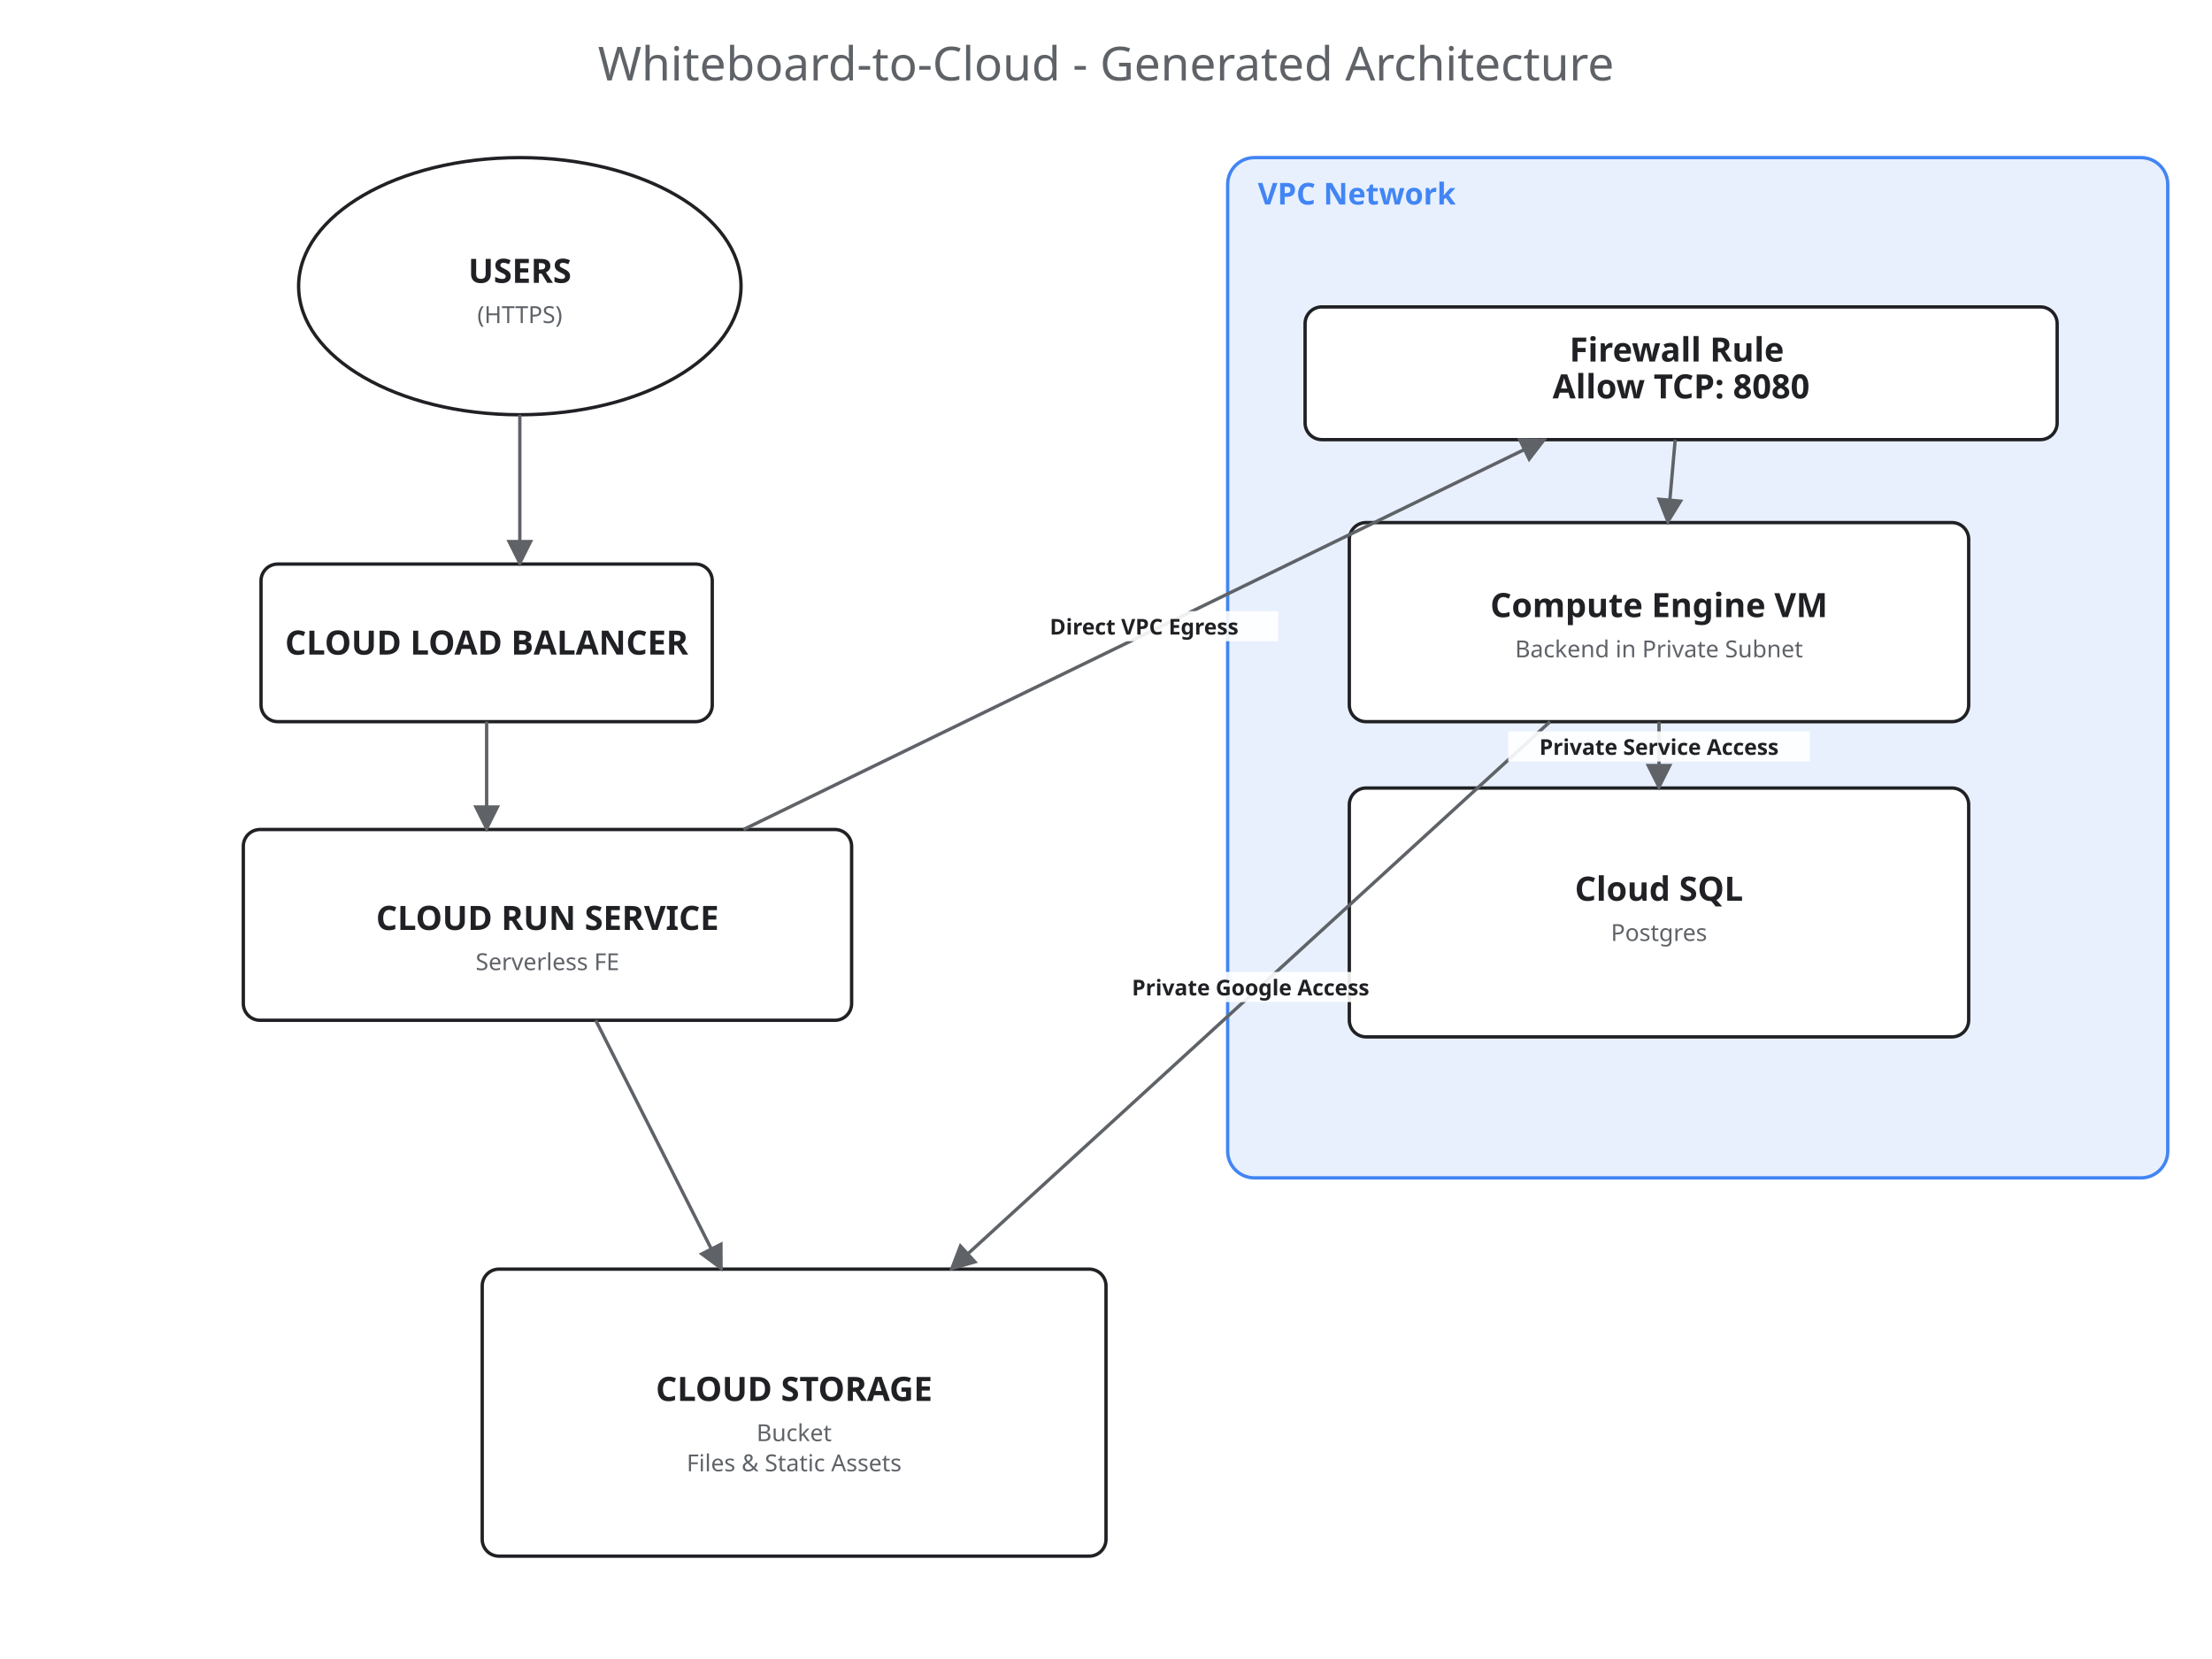
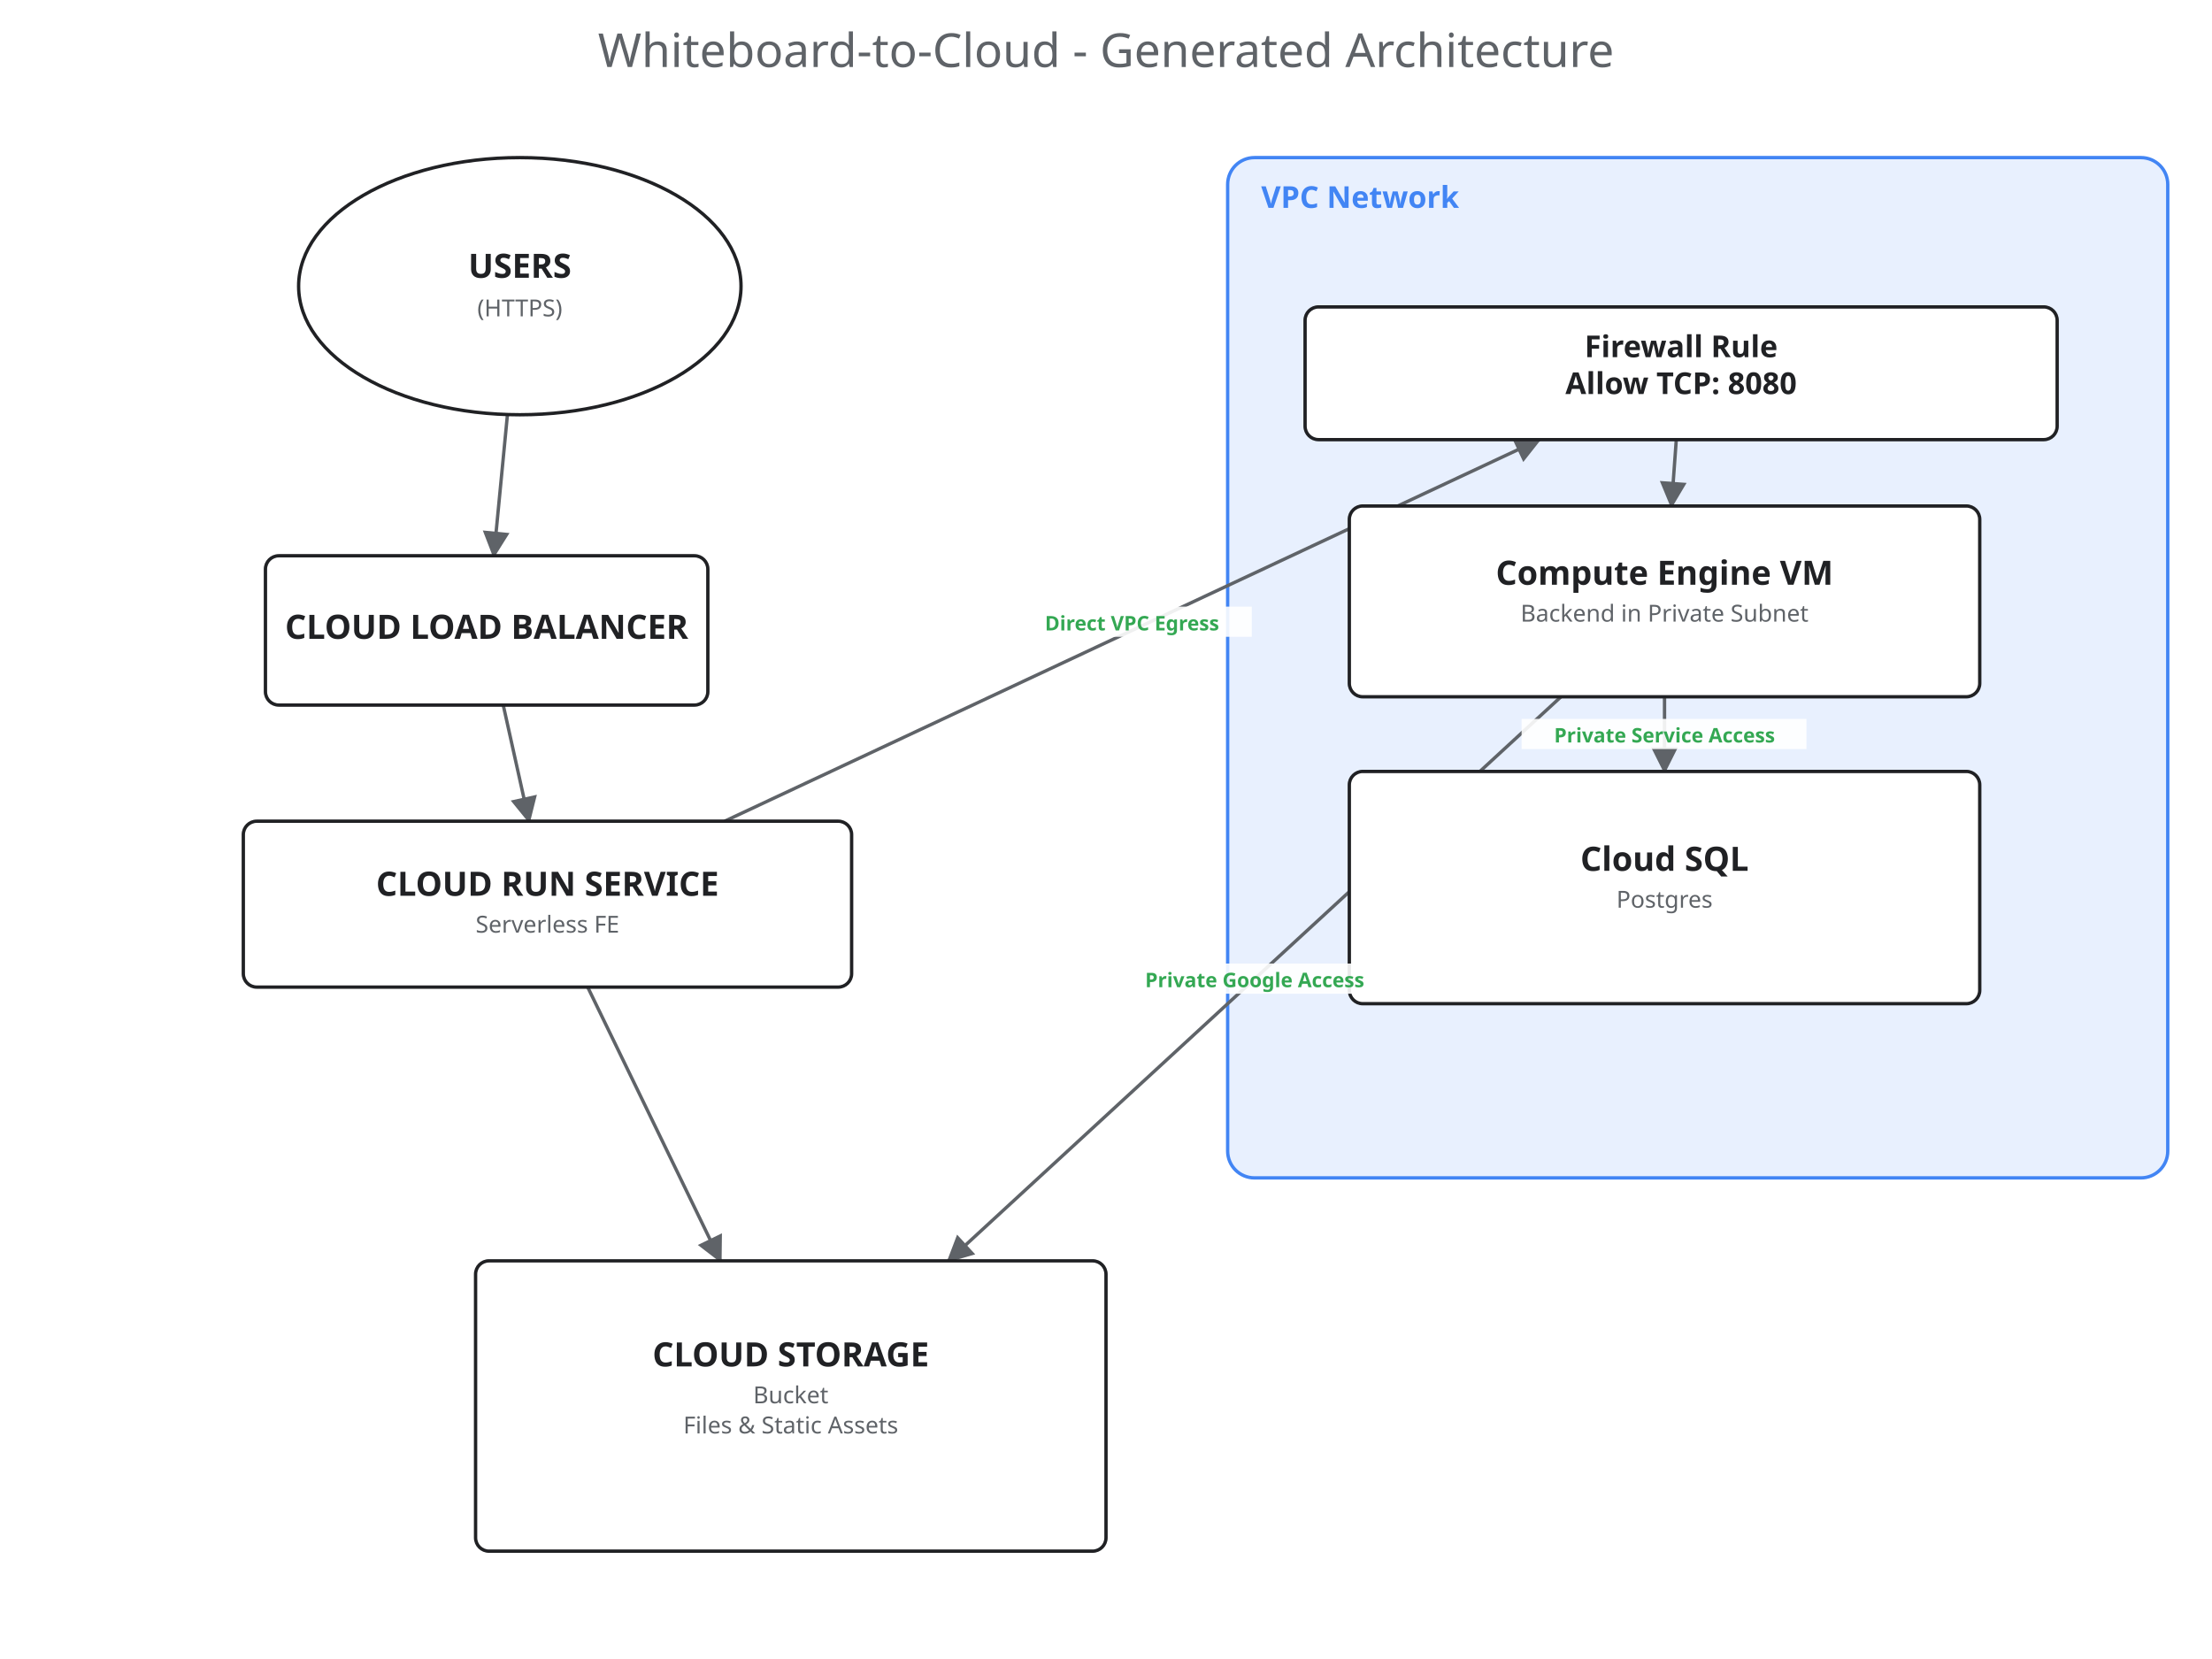
- <svg xmlns="http://www.w3.org/2000/svg" width="1320" height="990" viewBox="0 0 1320 990">
+ <svg xmlns="http://www.w3.org/2000/svg" viewBox="0 0 1320 990" width="1320" height="990">
  <rect x="0" y="0" width="1320" height="990" fill="#FFFFFF" />
-   <text x="660" y="48" text-anchor="middle" font-family="sans-serif" font-size="28" fill="#5F6368">Whiteboard-to-Cloud - Generated Architecture</text>
  <defs>
    <marker id="arrow" viewBox="0 0 10 10" refX="9" refY="5" markerWidth="8" markerHeight="8" orient="auto-start-reverse">
      <path d="M 0 0 L 10 5 L 0 10 z" fill="#5F6368" />
    </marker>
+     <style>
+   text { font-family: sans-serif; }
+ </style>
  </defs>
+   <text x="660" y="40" text-anchor="middle" font-size="28" fill="#5F6368" font-family="sans-serif">Whiteboard-to-Cloud - Generated Architecture</text>
  <rect x="732.6" y="94.05" width="561" height="608.85" rx="16" ry="16" fill="#E8F0FE" stroke="#4285F4" stroke-width="2" />
-   <text x="750.6" y="122.05" font-family="sans-serif" font-size="18" font-weight="600" fill="#4285F4">VPC Network</text>
-   <rect x="155.76" y="336.6" width="269.28" height="94.05" rx="10" ry="10" fill="#FFFFFF" stroke="#202124" stroke-width="2" />
-   <rect x="145.2" y="495" width="363" height="113.85" rx="10" ry="10" fill="#FFFFFF" stroke="#202124" stroke-width="2" />
-   <rect x="287.76" y="757.35" width="372.24" height="171.27" rx="10" ry="10" fill="#FFFFFF" stroke="#202124" stroke-width="2" />
-   <rect x="778.8" y="183.15" width="448.8" height="79.2" rx="10" ry="10" fill="#FFFFFF" stroke="#202124" stroke-width="2" />
-   <rect x="805.2" y="311.85" width="369.6" height="118.8" rx="10" ry="10" fill="#FFFFFF" stroke="#202124" stroke-width="2" />
-   <rect x="805.2" y="470.25" width="369.6" height="148.5" rx="10" ry="10" fill="#FFFFFF" stroke="#202124" stroke-width="2" />
+   <text x="752.6" y="124.05" font-size="18" font-weight="600" fill="#4285F4">VPC Network</text>
+   <line x1="302.81" y1="247.5" x2="294.69" y2="331.65" stroke="#5F6368" stroke-width="2" marker-end="url(#arrow)" />
+   <line x1="300.3" y1="420.75" x2="315.7" y2="490.05" stroke="#5F6368" stroke-width="2" marker-end="url(#arrow)" />
+   <line x1="432.41" y1="490.05" x2="918.64" y2="262.35" stroke="#5F6368" stroke-width="2" marker-end="url(#arrow)" />
+   <line x1="1000.32" y1="262.35" x2="997.44" y2="301.95" stroke="#5F6368" stroke-width="2" marker-end="url(#arrow)" />
+   <line x1="993.3" y1="415.8" x2="993.3" y2="460.35" stroke="#5F6368" stroke-width="2" marker-end="url(#arrow)" />
+   <line x1="350.7" y1="589.05" x2="429.9" y2="752.4" stroke="#5F6368" stroke-width="2" marker-end="url(#arrow)" />
+   <line x1="931.51" y1="415.8" x2="565.96" y2="752.4" stroke="#5F6368" stroke-width="2" marker-end="url(#arrow)" />
  <ellipse cx="310.2" cy="170.775" rx="132" ry="76.725" fill="#FFFFFF" stroke="#202124" stroke-width="2" />
-   <line x1="310.2" y1="247.5" x2="310.2" y2="336.6" stroke="#5F6368" stroke-width="2" marker-end="url(#arrow)" />
-   <line x1="290.4" y1="430.65" x2="290.4" y2="495" stroke="#5F6368" stroke-width="2" marker-end="url(#arrow)" />
-   <line x1="355.49" y1="608.85" x2="430.56" y2="757.35" stroke="#5F6368" stroke-width="2" marker-end="url(#arrow)" />
-   <line x1="443.7" y1="495" x2="921.8" y2="262.35" stroke="#5F6368" stroke-width="2" marker-end="url(#arrow)" />
-   <line x1="999.68" y1="262.35" x2="995.28" y2="311.85" stroke="#5F6368" stroke-width="2" marker-end="url(#arrow)" />
-   <line x1="990" y1="430.65" x2="990" y2="470.25" stroke="#5F6368" stroke-width="2" marker-end="url(#arrow)" />
-   <line x1="925" y1="430.65" x2="567.56" y2="757.35" stroke="#5F6368" stroke-width="2" marker-end="url(#arrow)" />
-   <rect x="602.75" y="364.675" width="160" height="18" fill="white" opacity="0.9" />
-   <text x="682.75" y="378.675" text-anchor="middle" font-family="sans-serif" font-size="13" font-weight="600" fill="#202124">Direct VPC Egress</text>
-   <rect x="900" y="436.45" width="180" height="18" fill="white" opacity="0.9" />
-   <text x="990" y="450.45" text-anchor="middle" font-family="sans-serif" font-size="13" font-weight="600" fill="#202124">Private Service Access</text>
-   <rect x="656.28" y="580" width="180" height="18" fill="white" opacity="0.9" />
-   <text x="746.28" y="594" text-anchor="middle" font-family="sans-serif" font-size="13" font-weight="600" fill="#202124">Private Google Access</text>
-   <text x="310.2" y="168.775" text-anchor="middle" font-family="sans-serif" font-size="20" font-weight="600" fill="#202124">USERS</text>
-   <text x="310.2" y="192.775" text-anchor="middle" font-family="sans-serif" font-size="14" fill="#5F6368">(HTTPS)</text>
-   <text x="290.4" y="390.625" text-anchor="middle" font-family="sans-serif" font-size="20" font-weight="600" fill="#202124">CLOUD LOAD BALANCER</text>
-   <text x="326.7" y="554.925" text-anchor="middle" font-family="sans-serif" font-size="20" font-weight="600" fill="#202124">CLOUD RUN SERVICE</text>
-   <text x="326.7" y="578.925" text-anchor="middle" font-family="sans-serif" font-size="14" fill="#5F6368">Serverless FE</text>
-   <text x="473.88" y="835.985" text-anchor="middle" font-family="sans-serif" font-size="20" font-weight="600" fill="#202124">CLOUD STORAGE</text>
-   <text x="473.88" y="859.985" text-anchor="middle" font-family="sans-serif" font-size="14" fill="#5F6368">Bucket</text>
-   <text x="473.88" y="877.985" text-anchor="middle" font-family="sans-serif" font-size="14" fill="#5F6368">Files &amp; Static Assets</text>
-   <text x="1003.2" y="215.75" text-anchor="middle" font-family="sans-serif" font-size="20" font-weight="600" fill="#202124">
-     <tspan x="1003.2" dy="0">Firewall Rule</tspan>
-     <tspan x="1003.2" dy="22">Allow TCP: 8080</tspan>
-   </text>
-   <text x="990" y="368.25" text-anchor="middle" font-family="sans-serif" font-size="20" font-weight="600" fill="#202124">Compute Engine VM</text>
-   <text x="990" y="392.25" text-anchor="middle" font-family="sans-serif" font-size="14" fill="#5F6368">Backend in Private Subnet</text>
-   <text x="990" y="537.5" text-anchor="middle" font-family="sans-serif" font-size="20" font-weight="600" fill="#202124">Cloud SQL</text>
-   <text x="990" y="561.5" text-anchor="middle" font-family="sans-serif" font-size="14" fill="#5F6368">Postgres</text>
+   <text x="310.2" y="165.775" text-anchor="middle" font-size="20" font-weight="600" fill="#202124">USERS</text>
+   <text x="310.2" y="188.775" text-anchor="middle" font-size="14" fill="#5F6368">(HTTPS)</text>
+   <rect x="158.4" y="331.65" width="264" height="89.1" rx="8" ry="8" fill="#FFFFFF" stroke="#202124" stroke-width="2" />
+   <text x="290.4" y="381.2" text-anchor="middle" font-size="20" font-weight="600" fill="#202124">CLOUD LOAD BALANCER</text>
+   <rect x="145.2" y="490.05" width="363" height="99" rx="8" ry="8" fill="#FFFFFF" stroke="#202124" stroke-width="2" />
+   <text x="326.7" y="534.55" text-anchor="middle" font-size="20" font-weight="600" fill="#202124">CLOUD RUN SERVICE</text>
+   <text x="326.7" y="556.55" text-anchor="middle" font-size="14" fill="#5F6368">Serverless FE</text>
+   <rect x="283.8" y="752.4" width="376.2" height="173.25" rx="8" ry="8" fill="#FFFFFF" stroke="#202124" stroke-width="2" />
+   <text x="471.9" y="815.4" text-anchor="middle" font-size="20" font-weight="600" fill="#202124">CLOUD STORAGE</text>
+   <text x="471.9" y="837.4" text-anchor="middle" font-size="14" fill="#5F6368">Bucket</text>
+   <text x="471.9" y="855.4" text-anchor="middle" font-size="14" fill="#5F6368">Files &amp; Static Assets</text>
+   <rect x="778.8" y="183.15" width="448.8" height="79.2" rx="8" ry="8" fill="#FFFFFF" stroke="#202124" stroke-width="2" />
+   <text x="1003.2" y="213.15" text-anchor="middle" font-size="18" font-weight="600" fill="#202124">Firewall Rule</text>
+   <text x="1003.2" y="235.15" text-anchor="middle" font-size="18" font-weight="600" fill="#202124">Allow TCP: 8080</text>
+   <rect x="805.2" y="301.95" width="376.2" height="113.85" rx="8" ry="8" fill="#FFFFFF" stroke="#202124" stroke-width="2" />
+   <text x="993.3" y="348.95" text-anchor="middle" font-size="20" font-weight="600" fill="#202124">Compute Engine VM</text>
+   <text x="993.3" y="370.95" text-anchor="middle" font-size="14" fill="#5F6368">Backend in Private Subnet</text>
+   <rect x="805.2" y="460.35" width="376.2" height="138.6" rx="8" ry="8" fill="#FFFFFF" stroke="#202124" stroke-width="2" />
+   <text x="993.3" y="519.65" text-anchor="middle" font-size="20" font-weight="600" fill="#202124">Cloud SQL</text>
+   <text x="993.3" y="541.65" text-anchor="middle" font-size="14" fill="#5F6368">Postgres</text>
+   <g>
+     <rect x="605" y="362" width="142" height="18" fill="white" opacity="0.9" />
+     <text x="675.52" y="376.2" text-anchor="middle" font-size="12" font-weight="600" fill="#34A853">Direct VPC Egress</text>
+   </g>
+   <g>
+     <rect x="908" y="429" width="170" height="18" fill="white" opacity="0.9" />
+     <text x="993.3" y="443.075" text-anchor="middle" font-size="12" font-weight="600" fill="#34A853">Private Service Access</text>
+   </g>
+   <g>
+     <rect x="663" y="575" width="172" height="18" fill="white" opacity="0.9" />
+     <text x="748.73" y="589.1" text-anchor="middle" font-size="12" font-weight="600" fill="#34A853">Private Google Access</text>
+   </g>
</svg>
